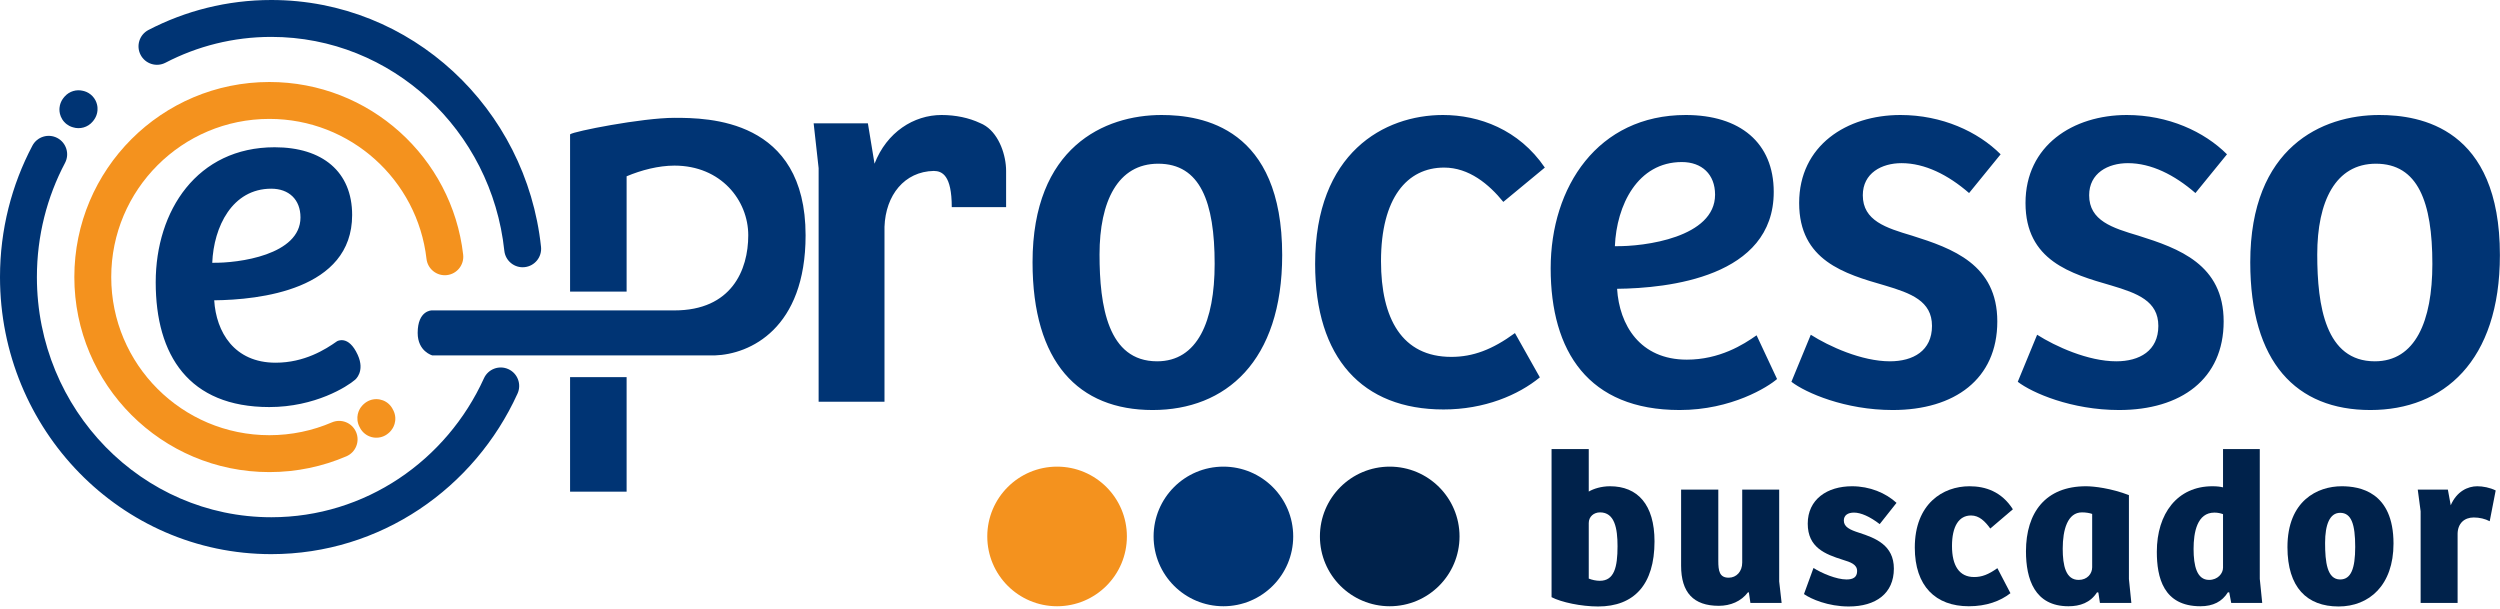
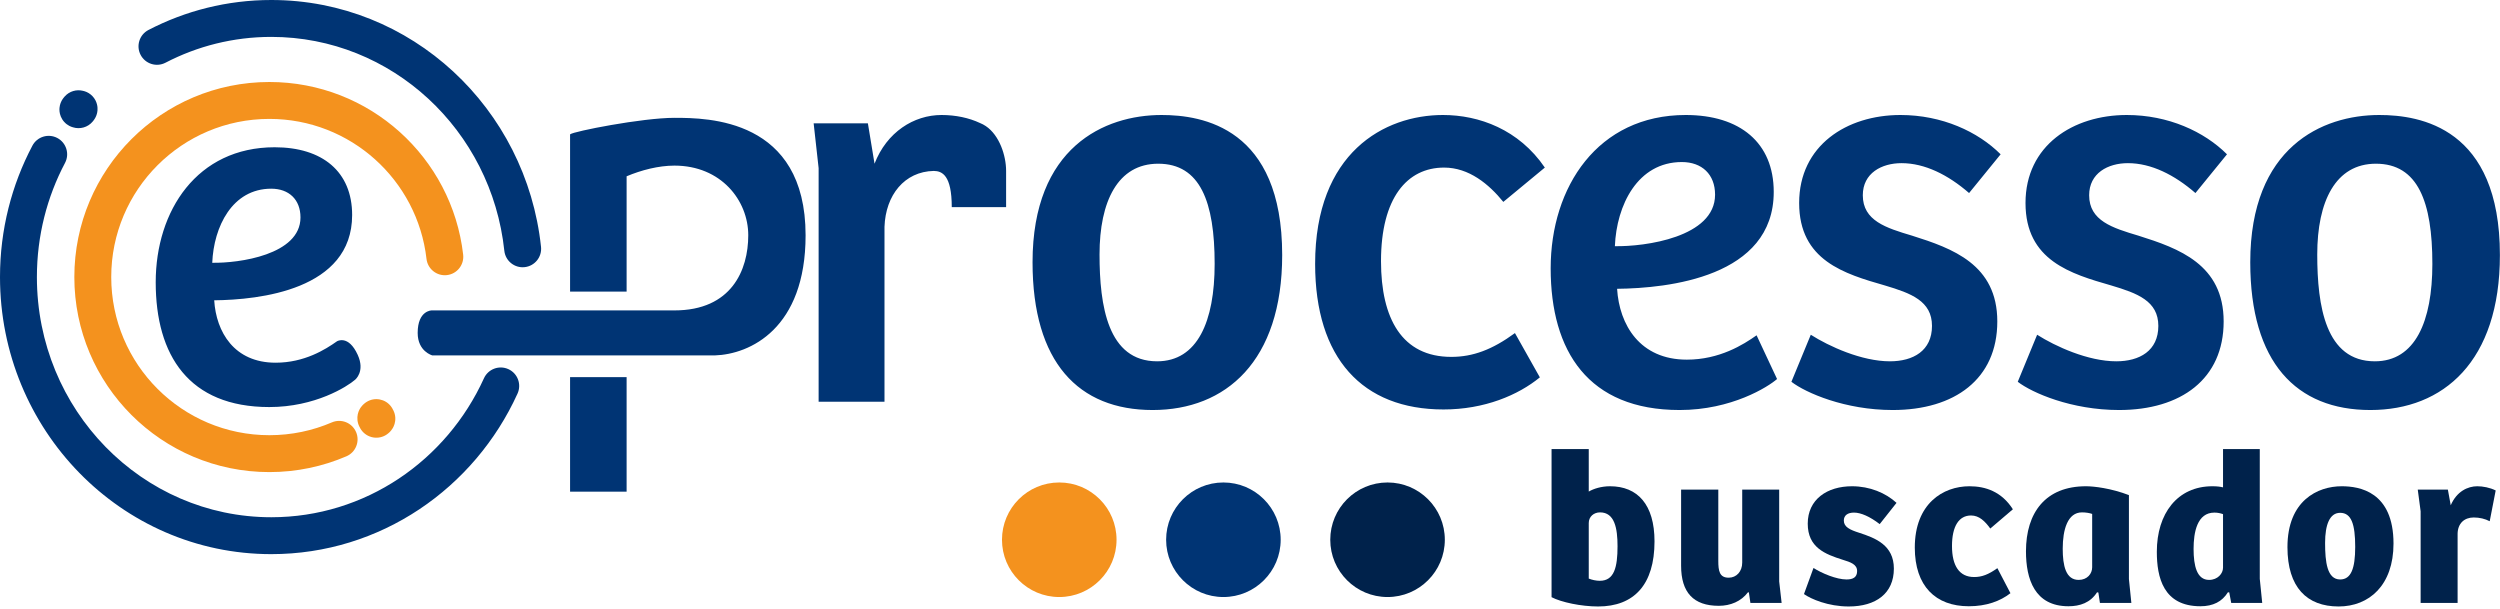
<svg xmlns="http://www.w3.org/2000/svg" width="271" height="66" viewBox="0 0 271 66" fill="none">
  <path d="M266.404 57.846V65.358H262.396V55.422L262.084 53.07H265.348L265.66 54.774C266.308 53.262 267.508 52.71 268.54 52.71C269.14 52.71 269.908 52.854 270.532 53.166L269.884 56.502C269.38 56.238 268.78 56.094 268.156 56.094C267.124 56.094 266.428 56.742 266.404 57.846Z" fill="#00224B" />
  <path d="M253.672 62.814C254.848 62.814 255.304 61.638 255.304 59.286C255.304 56.838 254.896 55.59 253.672 55.59C252.544 55.59 252.04 56.862 252.04 58.854C252.04 60.918 252.256 62.814 253.672 62.814ZM247.96 59.31C247.96 54.27 251.224 52.71 253.84 52.71C255.76 52.71 259.456 53.286 259.456 58.926C259.456 63.438 256.816 65.742 253.504 65.742C250.072 65.742 247.96 63.678 247.96 59.31Z" fill="#00224B" />
  <path d="M239.824 52.71C240.352 52.71 240.688 52.758 240.976 52.83V48.678H244.96V62.742L245.224 65.358H241.864L241.648 64.206H241.504C240.88 65.214 239.896 65.718 238.528 65.718C234.496 65.718 233.8 62.574 233.8 59.814C233.8 55.662 236.032 52.71 239.824 52.71ZM240.976 61.542V55.734C240.712 55.638 240.4 55.566 240.04 55.566C238.168 55.566 237.784 57.702 237.784 59.502C237.784 61.35 238.144 62.862 239.464 62.862C240.4 62.862 240.976 62.166 240.976 61.542Z" fill="#00224B" />
  <path d="M230.775 53.67V62.766L231.039 65.358H227.631L227.463 64.23L227.319 64.206C226.599 65.334 225.471 65.718 224.223 65.718C220.551 65.718 219.615 62.766 219.615 59.766C219.615 55.542 221.751 52.71 226.119 52.71C226.983 52.71 228.831 52.926 230.775 53.67ZM226.791 61.494V55.71C226.527 55.614 226.119 55.542 225.687 55.542C224.127 55.542 223.599 57.414 223.599 59.478C223.599 61.326 223.935 62.862 225.327 62.862C226.263 62.862 226.791 62.19 226.791 61.494Z" fill="#00224B" />
  <path d="M213.996 62.55C214.836 62.55 215.532 62.286 216.516 61.59L217.932 64.302C216.828 65.166 215.316 65.718 213.42 65.718C209.82 65.718 207.564 63.534 207.564 59.358C207.564 54.606 210.612 52.71 213.492 52.71C215.22 52.71 216.972 53.286 218.196 55.206L215.748 57.294C215.172 56.502 214.548 55.878 213.66 55.878C212.34 55.878 211.596 57.054 211.596 59.19C211.596 61.326 212.388 62.55 213.996 62.55Z" fill="#00224B" />
  <path d="M195.551 64.398L196.583 61.566C197.471 62.142 199.079 62.814 200.159 62.814C200.879 62.814 201.311 62.574 201.311 61.902C201.311 61.182 200.615 60.942 199.751 60.678C197.855 60.078 195.959 59.358 195.959 56.766C195.959 54.126 198.071 52.71 200.759 52.71C202.679 52.71 204.407 53.43 205.583 54.51L203.759 56.814C202.703 55.998 201.719 55.566 200.975 55.566C200.303 55.566 199.871 55.854 199.871 56.43C199.871 57.126 200.543 57.438 201.527 57.75C203.303 58.326 205.295 59.094 205.295 61.638C205.295 64.326 203.351 65.742 200.399 65.742C198.167 65.742 196.295 64.926 195.551 64.398Z" fill="#00224B" />
  <path d="M188.856 53.07H192.864V63.03L193.128 65.358H189.744L189.576 64.206H189.48C188.736 65.19 187.584 65.67 186.312 65.67C183.576 65.67 182.232 64.23 182.232 61.326V53.07H186.264V60.798C186.264 61.878 186.384 62.622 187.392 62.622C188.232 62.622 188.856 61.95 188.856 60.99V53.07Z" fill="#00224B" />
  <path d="M168.189 64.734V48.678H172.221V53.286C172.749 52.974 173.589 52.71 174.525 52.71C177.501 52.71 179.349 54.678 179.349 58.686C179.349 63.366 177.141 65.742 173.229 65.742C171.405 65.742 169.245 65.286 168.189 64.734ZM172.221 56.694V62.718C172.581 62.862 173.013 62.958 173.421 62.958C174.981 62.958 175.341 61.494 175.341 59.214C175.341 57.27 175.029 55.542 173.445 55.542C172.773 55.542 172.221 55.998 172.221 56.694Z" fill="#00224B" />
  <path d="M67.925 53.3H61.796V40.878H67.925V53.3ZM125.909 12.466C130.349 12.466 138.989 13.846 138.989 27.646C138.989 39.166 132.869 44.446 124.949 44.446C116.909 44.446 111.928 39.286 111.928 28.426C111.928 15.946 119.729 12.466 125.909 12.466ZM182.733 12.466C188.613 12.466 192.273 15.466 192.273 20.806C192.273 30.046 180.813 31.246 175.293 31.306C175.534 35.206 177.753 38.986 182.853 38.986C186.393 38.986 188.974 37.366 190.414 36.346L192.633 41.086C191.673 41.926 187.713 44.446 182.073 44.446C172.173 44.446 168.093 38.086 168.093 29.086C168.093 20.266 173.193 12.466 182.733 12.466ZM206.008 12.466C210.508 12.466 214.408 14.266 216.868 16.726L213.448 20.926C211.168 18.947 208.648 17.686 206.128 17.686C203.968 17.686 201.928 18.766 201.928 21.166C201.928 23.926 204.448 24.706 207.268 25.546C211.648 26.926 216.508 28.666 216.508 34.846C216.508 41.086 211.888 44.446 205.168 44.446C200.009 44.446 195.748 42.586 194.188 41.386L196.289 36.286C198.268 37.546 201.808 39.166 204.868 39.166C207.388 39.166 209.428 38.026 209.428 35.326C209.428 32.626 207.148 31.786 204.328 30.946C199.948 29.686 195.028 28.245 195.028 22.006C195.028 15.766 200.188 12.466 206.008 12.466ZM230.544 12.466C235.044 12.466 238.945 14.266 241.405 16.726L237.985 20.926C235.705 18.946 233.185 17.686 230.665 17.686C228.505 17.686 226.464 18.766 226.464 21.166C226.464 23.926 228.985 24.706 231.805 25.546C236.185 26.925 241.044 28.666 241.044 34.846C241.044 41.086 236.424 44.446 229.705 44.446C224.545 44.446 220.285 42.586 218.725 41.386L220.825 36.286C222.805 37.546 226.345 39.166 229.405 39.166C231.925 39.166 233.964 38.026 233.964 35.326C233.964 32.626 231.685 31.786 228.865 30.946C224.485 29.686 219.565 28.245 219.565 22.006C219.565 15.766 224.725 12.466 230.544 12.466ZM257.909 12.466C262.349 12.466 270.989 13.846 270.989 27.646C270.989 39.166 264.869 44.446 256.949 44.446C248.909 44.446 243.928 39.286 243.928 28.426C243.928 15.946 251.729 12.466 257.909 12.466ZM156.42 12.466C160.32 12.466 164.64 14.026 167.46 18.166L162.96 21.886C161.4 19.966 159.24 18.166 156.54 18.166C152.52 18.166 149.701 21.466 149.701 28.306C149.701 34.546 151.981 38.686 157.321 38.686C159.661 38.686 161.76 37.906 164.22 36.106L166.92 40.906C164.58 42.826 160.92 44.386 156.48 44.386C147.66 44.386 142.56 38.806 142.56 28.606C142.56 16.546 150.06 12.466 156.42 12.466ZM29.771 15.963C34.949 15.963 38.172 18.605 38.172 23.307C38.172 31.444 28.081 32.501 23.22 32.553C23.431 35.988 25.386 39.317 29.877 39.317C32.995 39.317 35.267 37.89 36.535 36.992C36.541 36.988 37.769 36.256 38.776 38.465C39.6 40.273 38.508 41.151 38.49 41.166C37.644 41.905 34.157 44.125 29.19 44.125C20.472 44.124 16.879 38.524 16.879 30.598C16.879 22.832 21.37 15.963 29.771 15.963ZM102.059 12.466C103.591 12.466 105.036 12.771 106.247 13.342C106.46 13.426 106.661 13.534 106.85 13.661C106.853 13.662 106.856 13.664 106.859 13.666H106.858C108.337 14.659 109.062 16.856 109.062 18.528V22.455H103.171C103.171 18.993 102.128 18.539 101.219 18.529C98.047 18.592 95.998 21.149 95.879 24.586V43.546H88.739V18.226L88.199 13.366H94.079L94.799 17.746C96.119 14.326 99.059 12.466 102.059 12.466ZM125.548 17.746C121.169 17.746 119.189 21.826 119.189 27.586C119.189 33.166 120.088 39.165 125.428 39.166C129.808 39.166 131.668 34.846 131.668 28.606C131.668 21.886 130.108 17.746 125.548 17.746ZM257.548 17.746C253.169 17.746 251.189 21.826 251.189 27.586C251.189 33.166 252.088 39.165 257.428 39.166C261.808 39.166 263.668 34.846 263.668 28.606C263.668 21.886 262.108 17.746 257.548 17.746ZM73.11 12.773C76.711 12.773 87.325 12.842 87.326 25.504C87.326 35.633 81.292 38.407 77.481 38.527H46.865C46.865 38.527 45.276 38.105 45.276 36.088C45.276 33.648 46.789 33.648 46.789 33.648H73.11C79.295 33.648 81.111 29.283 81.111 25.504C81.111 21.724 78.161 17.952 73.11 17.952C71.38 17.952 69.509 18.442 67.925 19.11V31.613H61.796V14.554H61.82C62.12 14.255 69.582 12.773 73.11 12.773ZM29.402 20.454C25.175 20.454 23.167 24.575 23.008 28.485C25.861 28.538 32.572 27.639 32.572 23.571C32.572 21.616 31.304 20.454 29.402 20.454ZM182.313 17.566C177.513 17.566 175.233 22.246 175.053 26.686C178.293 26.746 185.913 25.726 185.914 21.106C185.914 18.886 184.473 17.566 182.313 17.566Z" fill="#003474" />
  <path d="M0 30.034C1.50556e-05 24.886 1.27 20.034 3.511 15.792C4.027 14.816 5.236 14.443 6.213 14.958C7.19 15.474 7.564 16.685 7.048 17.661C5.105 21.338 4 25.55 4 30.034C4 44.455 15.419 56.069 29.41 56.069C39.594 56.068 48.408 49.925 52.459 41.008C52.916 40.002 54.102 39.558 55.107 40.015C56.113 40.472 56.557 41.658 56.101 42.663C51.441 52.919 41.258 60.068 29.41 60.069C13.125 60.069 0 46.579 0 30.034Z" fill="#003474" />
  <path d="M7.022 10.45C7.534 9.878 8.301 9.672 8.997 9.846C9.058 9.859 9.121 9.876 9.188 9.897C9.32 9.94 9.465 10.001 9.611 10.09C9.757 10.179 9.898 10.291 10.026 10.426C10.153 10.561 10.258 10.709 10.34 10.862C10.421 11.015 10.475 11.165 10.511 11.304C10.546 11.441 10.564 11.567 10.57 11.677C10.577 11.786 10.574 11.884 10.568 11.967C10.561 12.05 10.55 12.123 10.538 12.185C10.526 12.248 10.512 12.303 10.498 12.351C10.485 12.398 10.471 12.441 10.458 12.477C10.445 12.514 10.432 12.548 10.42 12.577C10.396 12.635 10.372 12.684 10.353 12.722C10.333 12.76 10.315 12.794 10.299 12.821C10.283 12.849 10.268 12.873 10.255 12.893C10.229 12.934 10.205 12.969 10.187 12.995C10.168 13.021 10.15 13.045 10.135 13.065C10.105 13.105 10.075 13.141 10.05 13.172C9.515 13.816 8.661 14.037 7.908 13.8C7.785 13.765 7.648 13.716 7.507 13.642C7.316 13.54 7.128 13.4 6.962 13.218C6.797 13.035 6.676 12.834 6.593 12.633C6.512 12.434 6.472 12.249 6.454 12.092C6.437 11.936 6.441 11.8 6.45 11.691C6.46 11.583 6.478 11.489 6.495 11.415C6.513 11.34 6.533 11.275 6.551 11.223C6.569 11.17 6.587 11.124 6.604 11.086C6.636 11.011 6.666 10.949 6.69 10.906C6.714 10.862 6.737 10.825 6.755 10.797C6.79 10.741 6.822 10.697 6.843 10.668C6.885 10.611 6.923 10.565 6.946 10.537C6.973 10.506 6.999 10.476 7.022 10.45ZM10 13.12C10.001 13.119 10.003 13.118 10.004 13.116C10.008 13.111 10.015 13.103 10.024 13.092C10.027 13.088 10.03 13.083 10.034 13.077C10.023 13.091 10.012 13.106 10 13.12ZM6.927 10.677C6.926 10.679 6.925 10.681 6.923 10.684L6.956 10.638C6.95 10.646 6.939 10.659 6.927 10.677Z" fill="#003474" />
  <path d="M29.41 0C44.605 0 57.051 11.748 58.647 26.759C58.763 27.857 57.968 28.842 56.869 28.959C55.771 29.076 54.786 28.28 54.669 27.182C53.28 14.11 42.466 4 29.41 4C25.279 4 21.382 5.009 17.937 6.799C16.956 7.308 15.749 6.925 15.24 5.945C14.731 4.965 15.113 3.758 16.093 3.249C20.092 1.172 24.62 0 29.41 0Z" fill="#003474" />
  <path d="M8.058 30.032C8.059 18.355 17.524 8.89 29.201 8.889C40.058 8.889 49.002 17.072 50.207 27.607C50.332 28.704 49.544 29.696 48.447 29.822C47.35 29.947 46.358 29.159 46.232 28.061C45.256 19.523 38.002 12.889 29.201 12.889C19.733 12.89 12.059 20.564 12.058 30.032C12.058 39.5 19.733 47.175 29.201 47.175C31.609 47.175 33.897 46.68 35.971 45.788C36.986 45.351 38.162 45.819 38.598 46.834C39.035 47.848 38.567 49.025 37.553 49.462C34.988 50.565 32.163 51.175 29.201 51.175C17.524 51.175 8.058 41.709 8.058 30.032Z" fill="#F4921E" />
  <path d="M39.75 43.561C40.615 43.031 41.757 43.232 42.385 44.055C42.476 44.175 42.55 44.302 42.61 44.432C42.62 44.452 42.633 44.47 42.643 44.49C42.762 44.73 42.833 44.992 42.85 45.262C42.866 45.527 42.828 45.762 42.772 45.953C42.717 46.14 42.644 46.291 42.579 46.402C42.514 46.514 42.447 46.604 42.393 46.671C42.338 46.738 42.286 46.794 42.242 46.837C42.199 46.88 42.157 46.916 42.122 46.946C42.054 47.004 41.992 47.051 41.944 47.085C41.04 47.719 39.792 47.501 39.158 46.597C39.09 46.502 39.035 46.401 38.987 46.299C38.979 46.285 38.97 46.272 38.963 46.258C38.908 46.153 38.862 46.039 38.825 45.92C38.789 45.8 38.764 45.679 38.75 45.557C38.723 45.312 38.743 45.089 38.785 44.898C38.826 44.711 38.888 44.556 38.947 44.436C39.005 44.317 39.068 44.219 39.121 44.145C39.175 44.07 39.228 44.008 39.272 43.96C39.316 43.911 39.359 43.869 39.395 43.835C39.466 43.768 39.531 43.715 39.581 43.676L39.75 43.561Z" fill="#F4921E" />
-   <circle cx="150.646" cy="58.15" r="7.567" fill="#00224B" />
-   <circle cx="132.617" cy="58.15" r="7.567" fill="#003474" />
-   <circle cx="114.588" cy="58.15" r="7.567" fill="#F4921E" />
+   <path d="M156.619 58.509C156.619 61.938 153.839 64.718 150.41 64.718C146.98 64.718 144.201 61.938 144.201 58.509C144.201 55.079 146.98 52.3 150.41 52.3C153.839 52.3 156.619 55.079 156.619 58.509Z" fill="#00224B" />
+   <path d="M138.826 58.509C138.826 61.938 136.046 64.718 132.617 64.718C129.188 64.718 126.408 61.938 126.408 58.509C126.408 55.079 129.188 52.3 132.617 52.3C136.046 52.3 138.826 55.079 138.826 58.509Z" fill="#003474" />
+   <path d="M121.033 58.509C121.033 61.938 118.253 64.718 114.824 64.718C111.395 64.718 108.615 61.938 108.615 58.509C108.615 55.079 111.395 52.3 114.824 52.3C118.253 52.3 121.033 55.079 121.033 58.509Z" fill="#F4921E" />
</svg>
